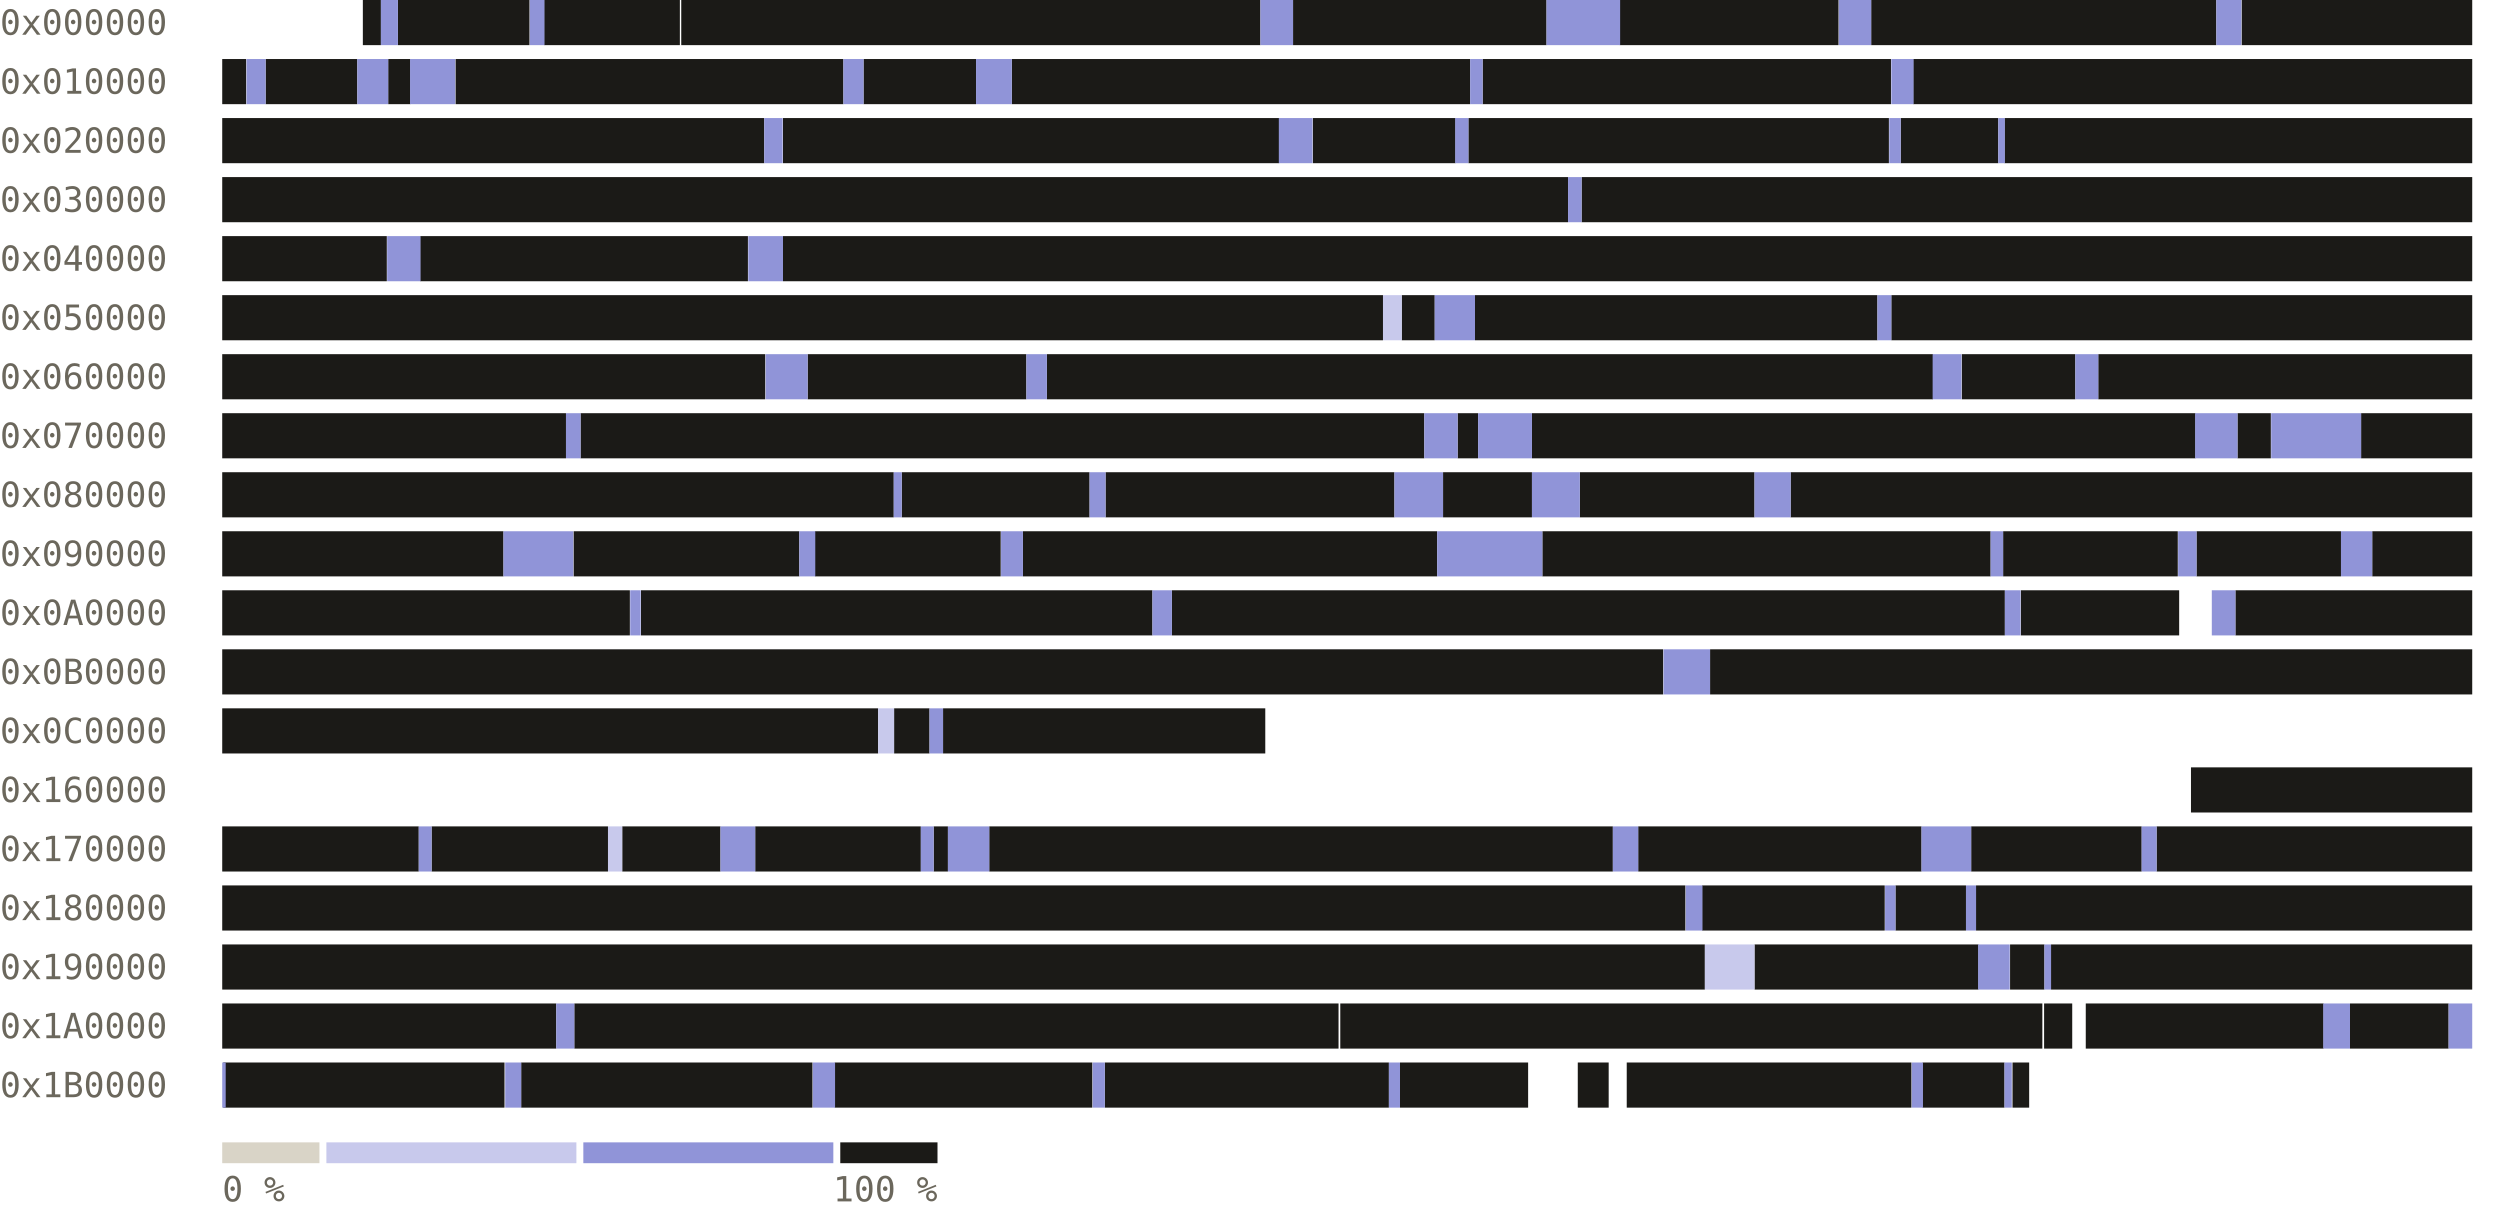
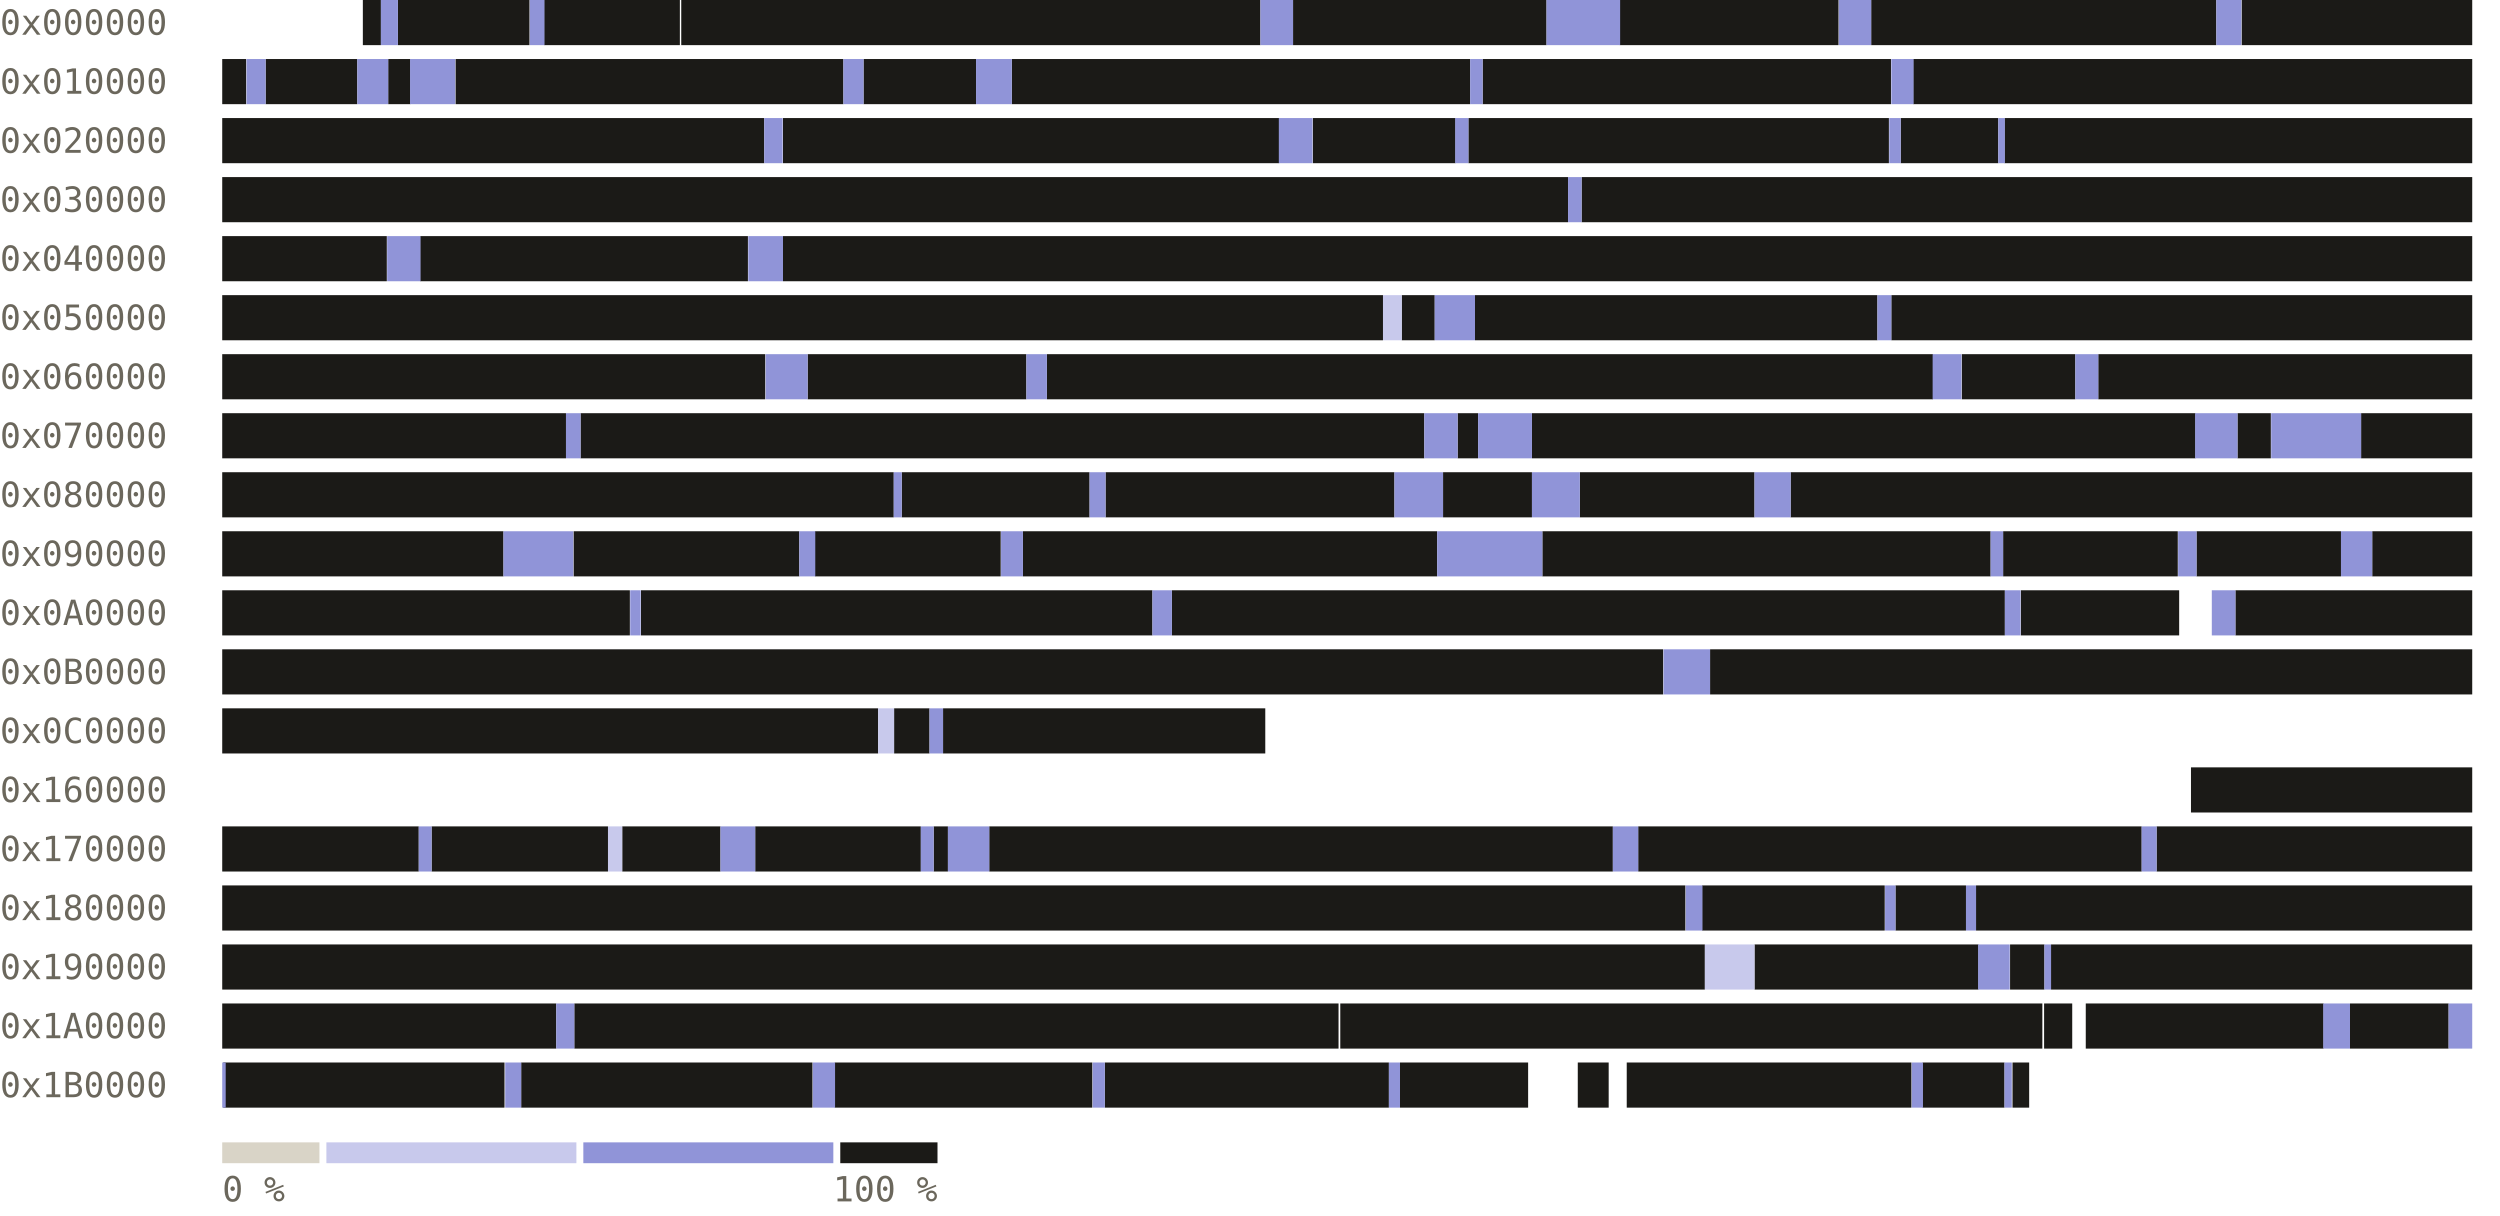
<svg xmlns="http://www.w3.org/2000/svg" viewBox="0 0 720 350" width="720" height="350">
  <style>text{font:10px monospace;fill:#6b675c}.q0{fill:#d9d4c7}.q1{fill:#e3e2f2}.q2{fill:#d6d6ef}.q3{fill:#c8c9ec}.q4{fill:#babce8}.q5{fill:#acafe4}.q6{fill:#9ea2df}.q7{fill:#9094d8}.q8{fill:#8186cf}.q9{fill:#7277c4}.q10{fill:#1b1a17}@media (prefers-color-scheme:dark){text{fill:#a8a293}.q0{fill:#4a463d}.q1{fill:#35375a}.q2{fill:#3c3f66}.q3{fill:#444772}.q4{fill:#4d517f}.q5{fill:#575b8c}.q6{fill:#62669a}.q7{fill:#6e72a8}.q8{fill:#7b7fb6}.q9{fill:#888cc4}.q10{fill:#d6d0bd}}</style>
  <text x="0" y="10">0x000000</text>
  <text x="0" y="27">0x010000</text>
  <text x="0" y="44">0x020000</text>
  <text x="0" y="61">0x030000</text>
  <text x="0" y="78">0x040000</text>
  <text x="0" y="95">0x050000</text>
  <text x="0" y="112">0x060000</text>
  <text x="0" y="129">0x070000</text>
  <text x="0" y="146">0x080000</text>
  <text x="0" y="163">0x090000</text>
  <text x="0" y="180">0x0A0000</text>
  <text x="0" y="197">0x0B0000</text>
  <text x="0" y="214">0x0C0000</text>
  <text x="0" y="231">0x160000</text>
  <text x="0" y="248">0x170000</text>
  <text x="0" y="265">0x180000</text>
  <text x="0" y="282">0x190000</text>
  <text x="0" y="299">0x1A0000</text>
  <text x="0" y="316">0x1B0000</text>
-   <path class="q10" d="M104.5 0h5.2v13h-5.2zM114.6 0h37.9v13h-37.9zM156.7 0h39.1v13h-39.1zM196.2 0h166.8v13h-166.8zM372.4 0h73v13h-73zM466.5 0h63v13h-63zM538.9 0h99.4v13h-99.4zM645.6 0h66.4v13h-66.4zM64 17h6.9v13h-6.9zM76.5 17h26.4v13h-26.4zM111.8 17h6.4v13h-6.4zM131.2 17h111.7v13h-111.7zM248.7 17h32.4v13h-32.4zM291.4 17h132v13h-132zM427 17h117.6v13h-117.6zM551 17h161v13h-161zM64 34h156.1v13h-156.1zM225.5 34h142.9v13h-142.9zM378.1 34h41.1v13h-41.1zM422.9 34h121.1v13h-121.1zM547.4 34h28.1v13h-28.1zM577.3 34h134.7v13h-134.7zM64 51h387.6v13h-387.6zM455.5 51h256.5v13h-256.5zM64 68h47.4v13h-47.4zM121 68h94.4v13h-94.4zM225.5 68h486.5v13h-486.5zM64 85h334.3v13h-334.3zM403.7 85h9.5v13h-9.5zM424.8 85h115.9v13h-115.9zM544.7 85h167.3v13h-167.3zM64 102h156.4v13h-156.4zM232.6 102h63v13h-63zM301.5 102h255.2v13h-255.2zM565 102h32.7v13h-32.7zM604.3 102h107.7v13h-107.7zM64 119h99v13h-99zM167.2 119h243v13h-243zM419.8 119h5.9v13h-5.9zM441.2 119h191.1v13h-191.1zM644.4 119h9.6v13h-9.6zM680 119h32v13h-32zM64 136h193.4v13h-193.4zM259.7 136h54.1v13h-54.1zM318.4 136h83.2v13h-83.2zM415.6 136h25.6v13h-25.6zM455 136h50.3v13h-50.3zM515.7 136h196.3v13h-196.3zM64 153h81v13h-81zM165.2 153h65v13h-65zM234.7 153h53.5v13h-53.5zM294.6 153h119.3v13h-119.3zM444.2 153h129.1v13h-129.1zM576.9 153h50.3v13h-50.3zM632.6 153h41.6v13h-41.6zM683.2 153h28.8v13h-28.8zM64 170h117.4v13h-117.4zM184.6 170h147.3v13h-147.3zM337.5 170h239.9v13h-239.9zM582 170h45.6v13h-45.6zM643.8 170h68.2v13h-68.2zM64 187h415v13h-415zM492.5 187h219.5v13h-219.5zM64 204h188.9v13h-188.9zM257.5 204h10.2v13h-10.2zM271.6 204h92.8v13h-92.8zM631 221h81v13h-81zM64 238h56.6v13h-56.6zM124.3 238h50.8v13h-50.8zM179.2 238h28.3v13h-28.3zM217.5 238h47.7v13h-47.7zM268.9 238h4.1v13h-4.1zM284.9 238h179.6v13h-179.6zM471.8 238h81.6v13h-81.6zM567.7 238h49.1v13h-49.1zM621.1 238h90.9v13h-90.9zM64 255h421.4v13h-421.4zM490.2 255h52.6v13h-52.6zM545.9 255h20.3v13h-20.3zM569.1 255h142.9v13h-142.9zM64 272h427v13h-427zM505.3 272h64.5v13h-64.5zM578.9 272h9.9v13h-9.9zM590.7 272h121.3v13h-121.3zM64 289h96.2v13h-96.2zM165.4 289h220.1v13h-220.1zM386 289h202.2v13h-202.2zM588.7 289h8.1v13h-8.1zM600.7 289h68.5v13h-68.5zM676.8 289h28.4v13h-28.4zM64.3 306h81v13h-81zM150.1 306h83.9v13h-83.9zM240.4 306h74.2v13h-74.2zM318.2 306h81.8v13h-81.8zM403.2 306h36.9v13h-36.9zM454.4 306h8.9v13h-8.9zM468.5 306h82v13h-82zM553.7 306h23.6v13h-23.6zM579.6 306h4.8v13h-4.8z" />
-   <path class="q7" d="M109.7 0h4.9v13h-4.9zM152.6 0h4.2v13h-4.2zM363 0h9.4v13h-9.4zM445.4 0h21.2v13h-21.2zM529.6 0h9.3v13h-9.3zM638.3 0h7.2v13h-7.2zM71 17h5.5v13h-5.5zM102.9 17h8.9v13h-8.9zM118.1 17h13v13h-13zM242.9 17h5.8v13h-5.8zM281.1 17h10.3v13h-10.3zM423.4 17h3.6v13h-3.6zM544.7 17h6.4v13h-6.4zM220.1 34h5.3v13h-5.3zM368.3 34h9.7v13h-9.7zM419.1 34h3.8v13h-3.8zM544.1 34h3.3v13h-3.3zM575.5 34h1.9v13h-1.9zM451.6 51h3.9v13h-3.9zM111.5 68h9.6v13h-9.6zM215.5 68h10v13h-10zM413.2 85h11.6v13h-11.6zM540.7 85h4v13h-4zM220.5 102h12.1v13h-12.1zM295.6 102h5.9v13h-5.9zM556.6 102h8.3v13h-8.3zM597.7 102h6.6v13h-6.6zM163 119h4.2v13h-4.2zM410.2 119h9.6v13h-9.6zM425.7 119h15.5v13h-15.5zM632.2 119h12.2v13h-12.2zM654.1 119h25.9v13h-25.9zM257.4 136h2.3v13h-2.3zM313.8 136h4.6v13h-4.6zM401.6 136h14v13h-14zM441.2 136h13.8v13h-13.8zM505.3 136h10.4v13h-10.4zM145 153h20.1v13h-20.1zM230.2 153h4.6v13h-4.6zM288.3 153h6.3v13h-6.3zM413.9 153h30.3v13h-30.3zM573.3 153h3.6v13h-3.6zM627.3 153h5.3v13h-5.3zM674.2 153h9v13h-9zM181.5 170h3v13h-3zM331.9 170h5.6v13h-5.6zM577.4 170h4.5v13h-4.5zM637 170h6.8v13h-6.8zM479.1 187h13.4v13h-13.4zM267.7 204h3.9v13h-3.9zM120.6 238h3.7v13h-3.7zM207.5 238h10v13h-10zM265.2 238h3.7v13h-3.7zM273 238h11.9v13h-11.9zM464.5 238h7.3v13h-7.3zM553.4 238h14.3v13h-14.3zM616.8 238h4.3v13h-4.3zM485.5 255h4.8v13h-4.8zM542.9 255h3v13h-3zM566.2 255h2.9v13h-2.9zM569.7 272h9.1v13h-9.1zM588.8 272h1.9v13h-1.9zM160.2 289h5.2v13h-5.2zM669.1 289h7.7v13h-7.7zM705.2 289h6.8v13h-6.8zM64 306h1v13h-1zM145.5 306h4.6v13h-4.6zM234.1 306h6.4v13h-6.4zM314.7 306h3.5v13h-3.5zM400 306h3.2v13h-3.2zM550.6 306h3.2v13h-3.2zM577.3 306h2.1v13h-2.1z" />
+   <path class="q10" d="M104.5 0h5.2v13h-5.2zM114.6 0h37.9v13h-37.9zM156.7 0h39.1v13h-39.1zM196.2 0h166.8v13h-166.8zM372.4 0h73v13h-73zM466.5 0h63v13h-63zM538.9 0h99.4v13h-99.4zM645.6 0h66.4v13h-66.4zM64 17h6.9v13h-6.9zM76.5 17h26.4v13h-26.4zM111.8 17h6.4v13h-6.4zM131.2 17h111.7v13h-111.7zM248.7 17h32.4v13h-32.4zM291.4 17h132v13h-132zM427 17h117.6v13h-117.6zM551 17h161v13h-161zM64 34h156.1v13h-156.1zM225.5 34h142.9v13h-142.9zM378.1 34h41.1v13h-41.1zM422.9 34h121.1v13h-121.1zM547.4 34h28.1v13h-28.1zM577.3 34h134.7v13h-134.7zM64 51h387.6v13h-387.6zM455.5 51h256.5v13h-256.5zM64 68h47.4v13h-47.4zM121 68h94.4v13h-94.4zM225.5 68h486.5v13h-486.5zM64 85h334.3v13h-334.3zM403.7 85h9.5v13h-9.5zM424.8 85h115.9v13h-115.9zM544.7 85h167.3v13h-167.3zM64 102h156.4v13h-156.4zM232.6 102h63v13h-63zM301.5 102h255.2v13h-255.2zM565 102h32.7v13h-32.7zM604.3 102h107.7v13h-107.7zM64 119h99v13h-99zM167.2 119h243v13h-243zM419.8 119h5.9v13h-5.9zM441.2 119h191.1v13h-191.1zM644.4 119h9.6v13h-9.6zM680 119h32v13h-32zM64 136h193.4v13h-193.4zM259.7 136h54.1v13h-54.1zM318.4 136h83.2v13h-83.2zM415.6 136h25.6v13h-25.6zM455 136h50.3v13h-50.3zM515.7 136h196.3v13h-196.3zM64 153h81v13h-81zM165.2 153h65v13h-65zM234.7 153h53.5v13h-53.5zM294.6 153h119.3v13h-119.3zM444.2 153h129.1v13h-129.1zM576.9 153h50.3v13h-50.3zM632.6 153h41.6v13h-41.6zM683.2 153h28.8v13h-28.8zM64 170h117.4v13h-117.4zM184.6 170h147.3v13h-147.3zM337.5 170h239.9v13h-239.9zM582 170h45.6v13h-45.6zM643.8 170h68.2v13h-68.2zM64 187h415v13h-415zM492.5 187h219.5v13h-219.5zM64 204h188.9v13h-188.9zM257.5 204h10.2v13h-10.2zM271.6 204h92.8v13h-92.8zM631 221h81v13h-81zM64 238h56.6v13h-56.6zM124.3 238h50.8v13h-50.8zM179.2 238h28.3v13h-28.3zM217.5 238h47.7v13h-47.7zM268.9 238h4.1v13h-4.1zM284.9 238h179.6v13h-179.6zM471.8 238h145v13h-145zM621.1 238h90.9v13h-90.9zM64 255h421.4v13h-421.4zM490.2 255h52.6v13h-52.6zM545.9 255h20.3v13h-20.3zM569.1 255h142.9v13h-142.9zM64 272h427v13h-427zM505.3 272h64.5v13h-64.5zM578.9 272h9.9v13h-9.9zM590.7 272h121.3v13h-121.3zM64 289h96.2v13h-96.2zM165.4 289h220.1v13h-220.1zM386 289h202.2v13h-202.2zM588.7 289h8.1v13h-8.1zM600.7 289h68.5v13h-68.5zM676.8 289h28.4v13h-28.4zM64.3 306h81v13h-81zM150.1 306h83.9v13h-83.9zM240.4 306h74.2v13h-74.2zM318.2 306h81.8v13h-81.8zM403.2 306h36.9v13h-36.9zM454.4 306h8.9v13h-8.9zM468.5 306h82v13h-82zM553.7 306h23.6v13h-23.6zM579.6 306h4.8v13h-4.8z" />
+   <path class="q7" d="M109.7 0h4.9v13h-4.9zM152.6 0h4.2v13h-4.2zM363 0h9.4v13h-9.4zM445.4 0h21.2v13h-21.2zM529.6 0h9.3v13h-9.3zM638.3 0h7.2v13h-7.2zM71 17h5.5v13h-5.5zM102.9 17h8.9v13h-8.9zM118.1 17h13v13h-13zM242.9 17h5.8v13h-5.8zM281.1 17h10.3v13h-10.3zM423.4 17h3.6v13h-3.6zM544.7 17h6.4v13h-6.4zM220.1 34h5.3v13h-5.3zM368.3 34h9.7v13h-9.7zM419.1 34h3.8v13h-3.8zM544.1 34h3.3v13h-3.3zM575.5 34h1.9v13h-1.9zM451.6 51h3.9v13h-3.9zM111.5 68h9.6v13h-9.6zM215.5 68h10v13h-10zM413.2 85h11.6v13h-11.6zM540.7 85h4v13h-4zM220.5 102h12.1v13h-12.1zM295.6 102h5.9v13h-5.9zM556.6 102h8.3v13h-8.3zM597.7 102h6.6v13h-6.6zM163 119h4.2v13h-4.2zM410.2 119h9.6v13h-9.6zM425.7 119h15.5v13h-15.5zM632.2 119h12.2v13h-12.2zM654.1 119h25.9v13h-25.9zM257.4 136h2.3v13h-2.3zM313.8 136h4.6v13h-4.6zM401.6 136h14v13h-14zM441.2 136h13.8v13h-13.8zM505.3 136h10.4v13h-10.4zM145 153h20.1v13h-20.1zM230.2 153h4.6v13h-4.6zM288.3 153h6.3v13h-6.3zM413.9 153h30.3v13h-30.3zM573.3 153h3.6v13h-3.6zM627.3 153h5.3v13h-5.3zM674.2 153h9v13h-9zM181.5 170h3v13h-3zM331.9 170h5.6v13h-5.6zM577.4 170h4.5v13h-4.5zM637 170h6.8v13h-6.8zM479.1 187h13.4v13h-13.4zM267.7 204h3.9v13h-3.9zM120.6 238h3.7v13h-3.7zM207.5 238h10v13h-10zM265.2 238h3.7v13h-3.7zM273 238h11.9v13h-11.9zM464.5 238h7.3v13h-7.3zM616.8 238h4.3v13h-4.3zM485.5 255h4.8v13h-4.8zM542.9 255h3v13h-3zM566.2 255h2.9v13h-2.9zM569.7 272h9.1v13h-9.1zM588.8 272h1.9v13h-1.9zM160.2 289h5.2v13h-5.2zM669.1 289h7.7v13h-7.7zM705.2 289h6.8v13h-6.8zM64 306h1v13h-1zM145.5 306h4.6v13h-4.6zM234.1 306h6.4v13h-6.4zM314.7 306h3.5v13h-3.5zM400 306h3.2v13h-3.2zM550.6 306h3.2v13h-3.2zM577.3 306h2.1v13h-2.1z" />
  <path class="q3" d="M398.3 85h5.4v13h-5.4zM252.9 204h4.6v13h-4.6zM175.1 238h4.1v13h-4.1zM491 272h14.3v13h-14.3z" />
  <rect class="q0" x="64" y="329" width="28" height="6" />
  <rect class="q3" x="94" y="329" width="72" height="6" />
  <rect class="q7" x="168" y="329" width="72" height="6" />
  <rect class="q10" x="242" y="329" width="28" height="6" />
  <text x="64" y="346">0 %</text>
  <text x="270" y="346" text-anchor="end">100 %</text>
</svg>
